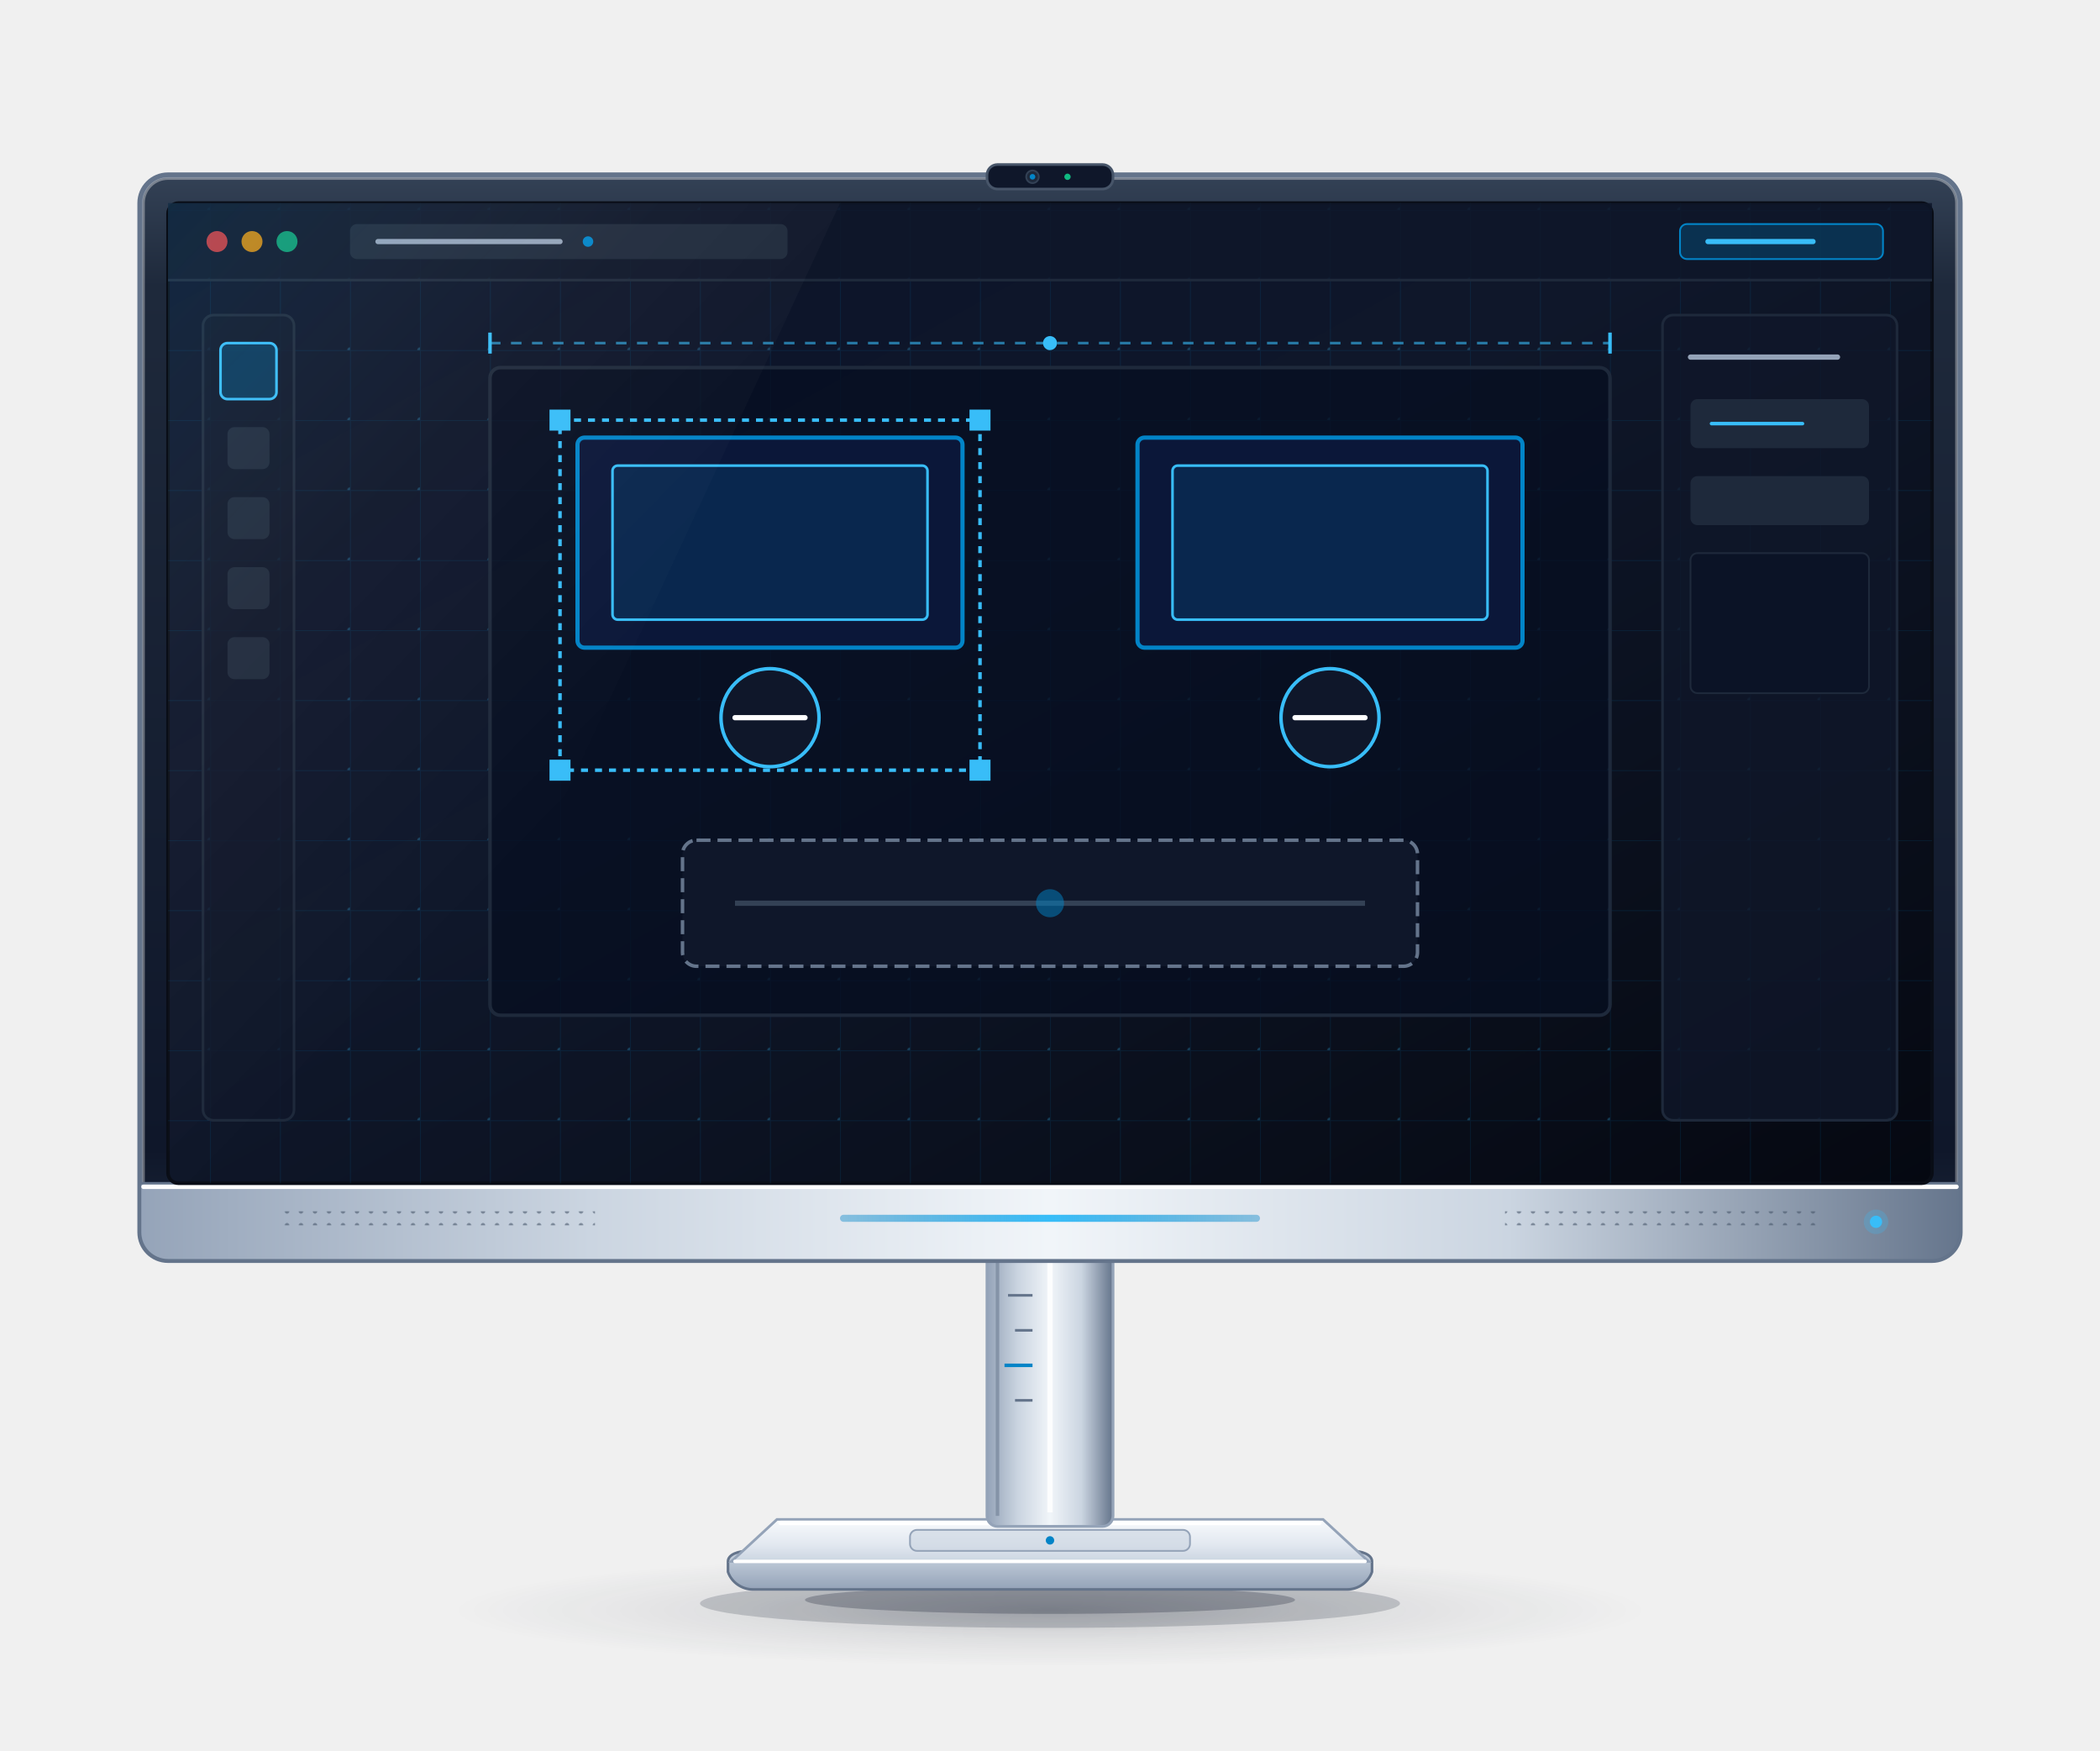
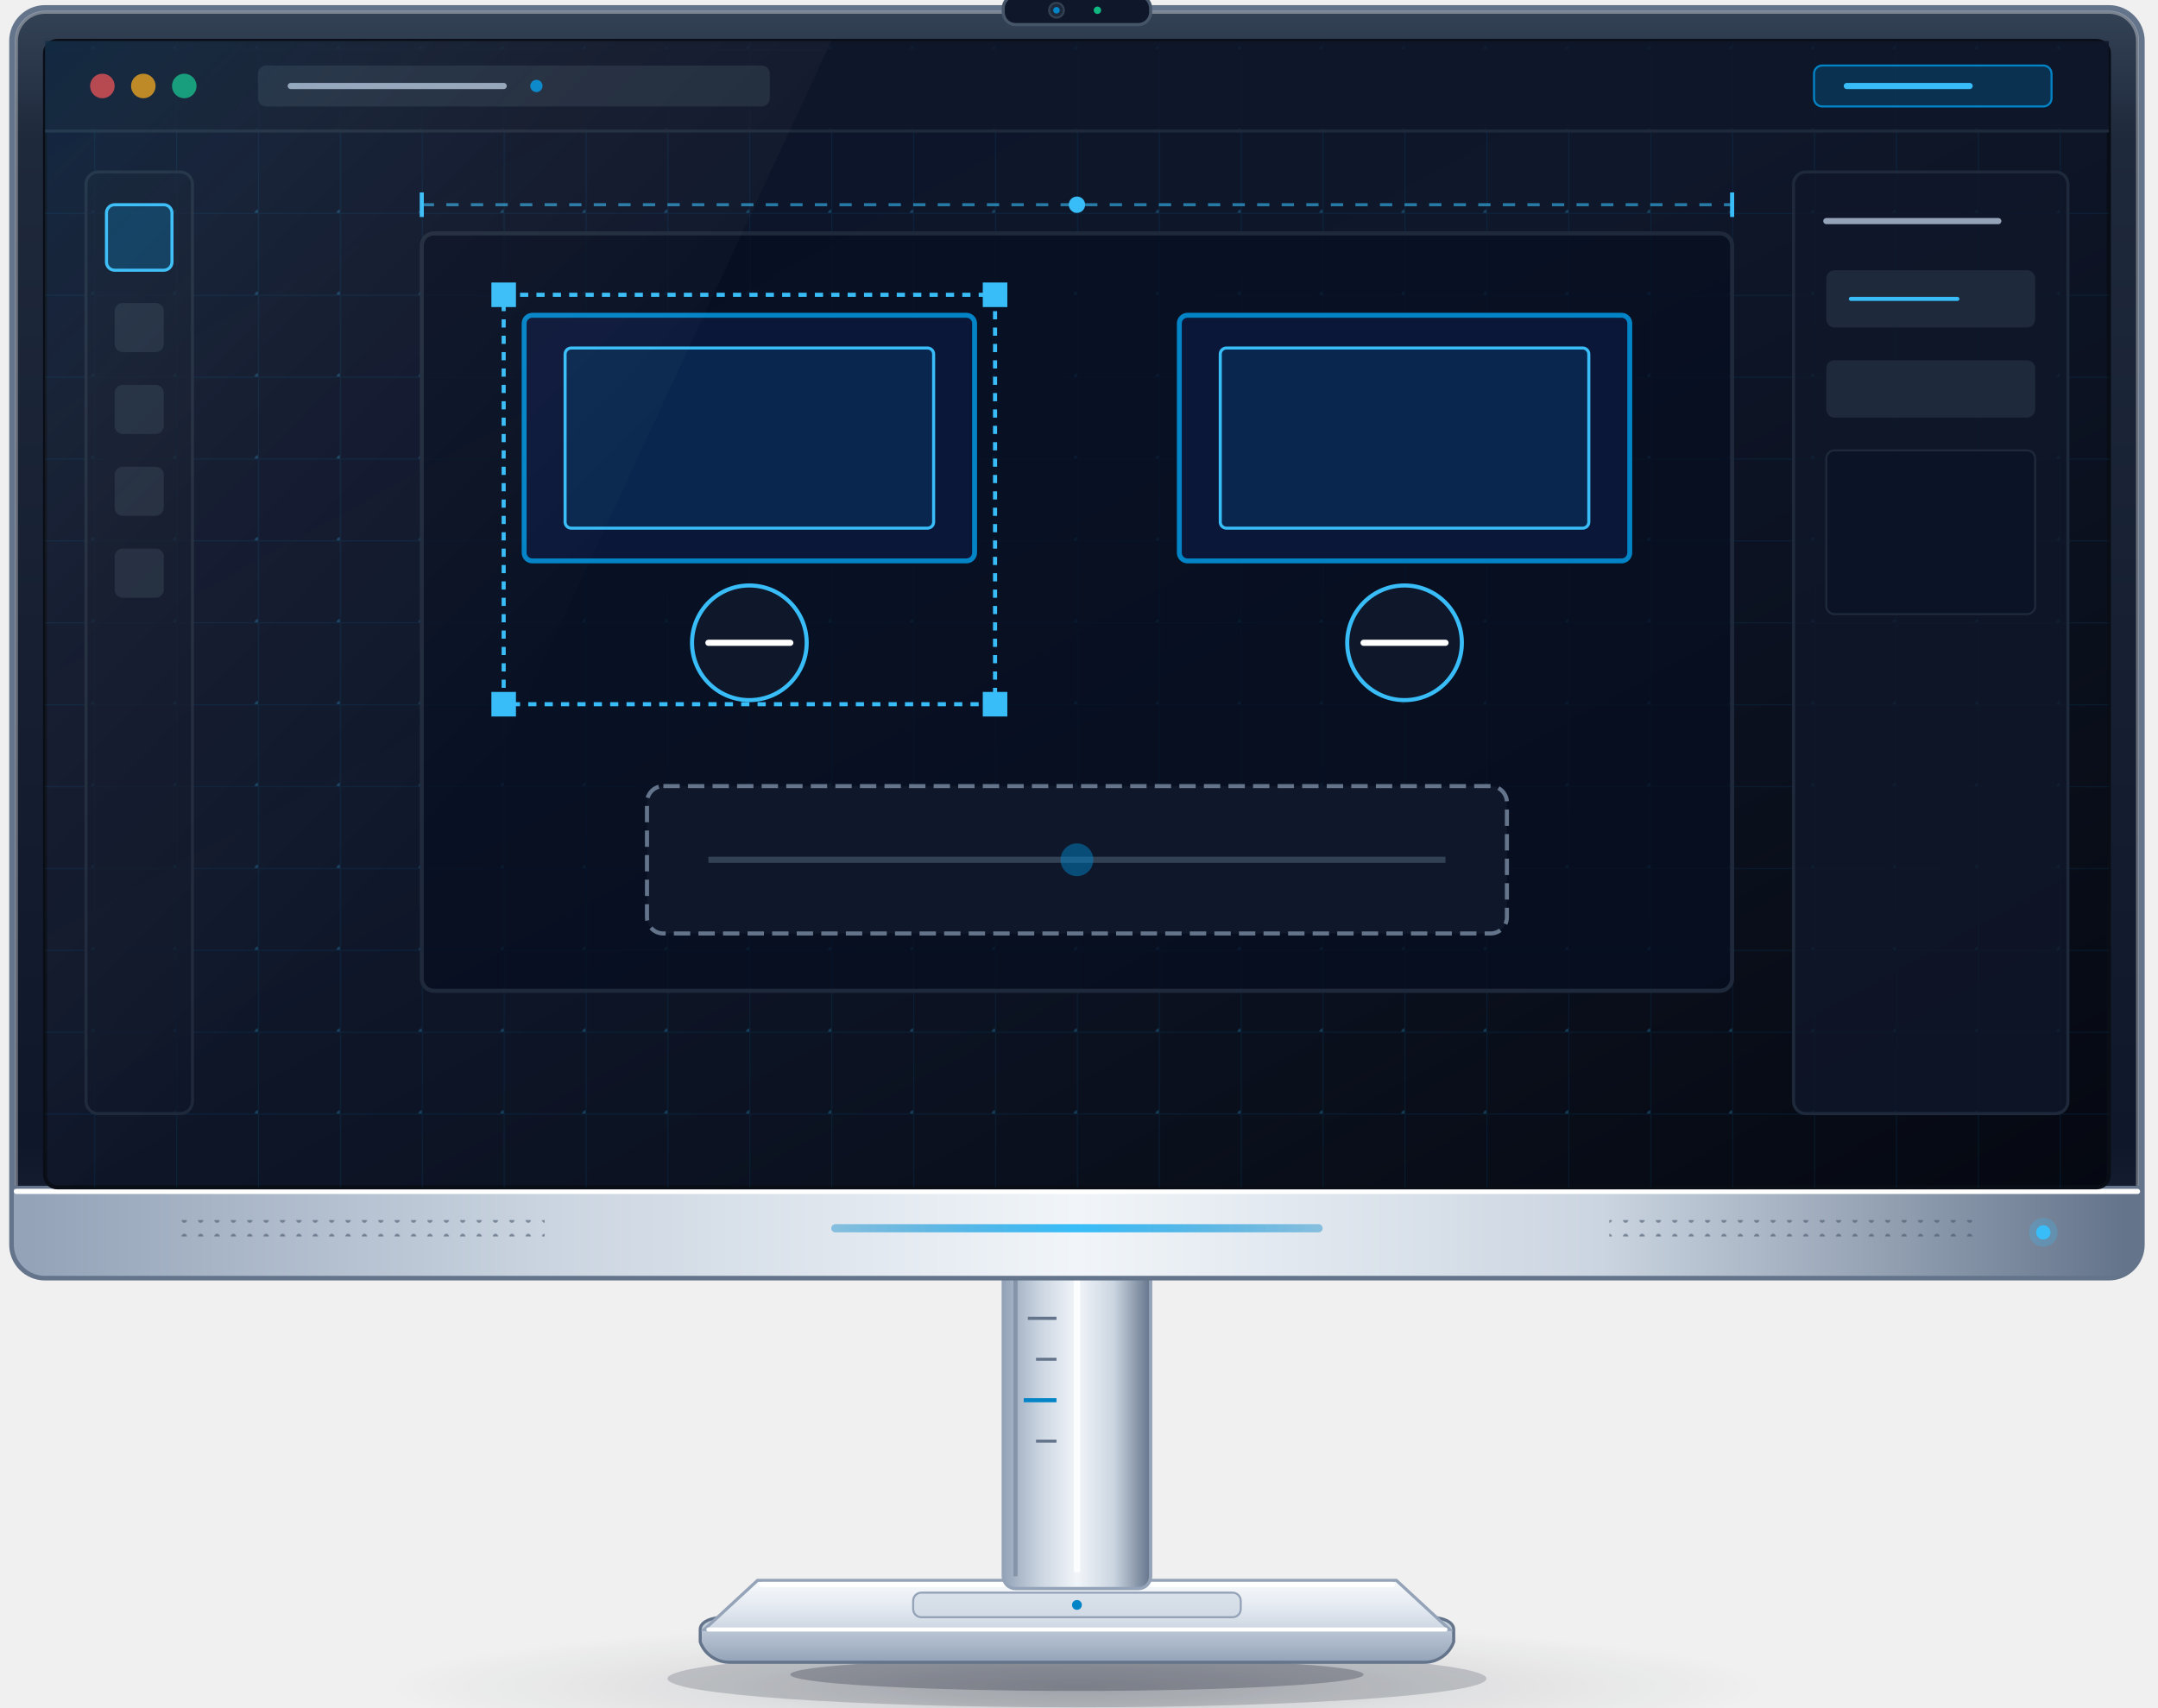
- <svg xmlns="http://www.w3.org/2000/svg" viewBox="0 0 600 500" width="100%" height="100%" fill="none">
+ <svg xmlns="http://www.w3.org/2000/svg" viewBox="37 48 527 417" fill="none" style="max-height: 500px" width="527" height="417">
  <defs>
-     <radialGradient id="monitor-ground-shadow" cx="50%" cy="50%" r="50%" fx="50%" fy="50%">
-       <stop offset="0%" stop-color="#0f172a" stop-opacity="0.22" />
-       <stop offset="50%" stop-color="#0f172a" stop-opacity="0.08" />
-       <stop offset="100%" stop-color="#0f172a" stop-opacity="0" />
+     <linearGradient y2="0%" y1="0%" x2="100%" x1="0%" id="metal-stand-gradient">
+       <stop stop-color="#94a3b8" offset="0%" />
+       <stop stop-color="#cbd5e1" offset="25%" />
+       <stop stop-color="#f1f5f9" offset="50%" />
+       <stop stop-color="#cbd5e1" offset="75%" />
+       <stop stop-color="#64748b" offset="100%" />
+     </linearGradient>
+     <linearGradient y2="100%" y1="0%" x2="0%" x1="0%" id="base-plate-surface">
+       <stop stop-color="#f8fafc" offset="0%" />
+       <stop stop-color="#e2e8f0" offset="60%" />
+       <stop stop-color="#cbd5e1" offset="100%" />
+     </linearGradient>
+     <linearGradient y2="100%" y1="0%" x2="0%" x1="0%" id="base-plate-lip">
+       <stop stop-color="#cbd5e1" offset="0%" />
+       <stop stop-color="#94a3b8" offset="100%" />
+     </linearGradient>
+     <linearGradient y2="100%" y1="0%" x2="0%" x1="0%" id="bezel-frame-gradient">
+       <stop stop-color="#334155" offset="0%" />
+       <stop stop-color="#1e293b" offset="10%" />
+       <stop stop-color="#0f172a" offset="90%" />
+       <stop stop-color="#1e293b" offset="100%" />
+     </linearGradient>
+     <linearGradient y2="100%" y1="0%" x2="100%" x1="0%" id="screen-display-gradient">
+       <stop stop-color="#0b1329" offset="0%" />
+       <stop stop-color="#0f172a" offset="45%" />
+       <stop stop-color="#090e1a" offset="80%" />
+       <stop stop-color="#050811" offset="100%" />
+     </linearGradient>
+     <linearGradient y2="100%" y1="0%" x2="70%" x1="0%" id="screen-glare-reflection">
+       <stop stop-opacity=".12" stop-color="#38bdf8" offset="0%" />
+       <stop stop-opacity=".04" stop-color="#fff" offset="35%" />
+       <stop stop-opacity="0" stop-color="#fff" offset="70%" />
+     </linearGradient>
+     <linearGradient y2="0%" y1="0%" x2="100%" x1="0%" id="cyan-precision-accent">
+       <stop stop-opacity=".4" stop-color="#0284c7" offset="0%" />
+       <stop stop-color="#38bdf8" offset="50%" />
+       <stop stop-opacity=".4" stop-color="#0284c7" offset="100%" />
+     </linearGradient>
+     <pattern patternUnits="userSpaceOnUse" height="4" width="4" id="grille-pattern">
+       <circle fill-opacity=".6" fill="#475569" r=".65" cy="2" cx="2" />
+     </pattern>
+     <pattern patternUnits="userSpaceOnUse" height="20" width="20" id="cad-grid-pattern">
+       <path d="M20 0H0v20" stroke-width=".5" stroke-opacity=".12" stroke="#0284c7" />
+       <circle fill-opacity=".25" fill="#38bdf8" r=".8" cy="20" cx="20" />
+     </pattern>
+     <radialGradient fy="50%" fx="50%" r="50%" cy="50%" cx="50%" id="monitor-ground-shadow">
+       <stop stop-opacity=".22" stop-color="#0f172a" offset="0%" />
+       <stop stop-opacity=".08" stop-color="#0f172a" offset="50%" />
+       <stop stop-opacity="0" stop-color="#0f172a" offset="100%" />
    </radialGradient>
-     <linearGradient id="metal-stand-gradient" x1="0%" y1="0%" x2="100%" y2="0%">
-       <stop offset="0%" stop-color="#94a3b8" />
-       <stop offset="25%" stop-color="#cbd5e1" />
-       <stop offset="50%" stop-color="#f1f5f9" />
-       <stop offset="75%" stop-color="#cbd5e1" />
-       <stop offset="100%" stop-color="#64748b" />
-     </linearGradient>
-     <linearGradient id="base-plate-surface" x1="0%" y1="0%" x2="0%" y2="100%">
-       <stop offset="0%" stop-color="#f8fafc" />
-       <stop offset="60%" stop-color="#e2e8f0" />
-       <stop offset="100%" stop-color="#cbd5e1" />
-     </linearGradient>
-     <linearGradient id="base-plate-lip" x1="0%" y1="0%" x2="0%" y2="100%">
-       <stop offset="0%" stop-color="#cbd5e1" />
-       <stop offset="100%" stop-color="#94a3b8" />
-     </linearGradient>
-     <linearGradient id="bezel-frame-gradient" x1="0%" y1="0%" x2="0%" y2="100%">
-       <stop offset="0%" stop-color="#334155" />
-       <stop offset="10%" stop-color="#1e293b" />
-       <stop offset="90%" stop-color="#0f172a" />
-       <stop offset="100%" stop-color="#1e293b" />
-     </linearGradient>
-     <linearGradient id="screen-display-gradient" x1="0%" y1="0%" x2="100%" y2="100%">
-       <stop offset="0%" stop-color="#0b1329" />
-       <stop offset="45%" stop-color="#0f172a" />
-       <stop offset="80%" stop-color="#090e1a" />
-       <stop offset="100%" stop-color="#050811" />
-     </linearGradient>
-     <linearGradient id="screen-glare-reflection" x1="0%" y1="0%" x2="70%" y2="100%">
-       <stop offset="0%" stop-color="#38bdf8" stop-opacity="0.12" />
-       <stop offset="35%" stop-color="#ffffff" stop-opacity="0.04" />
-       <stop offset="70%" stop-color="#ffffff" stop-opacity="0" />
-     </linearGradient>
-     <linearGradient id="cyan-precision-accent" x1="0%" y1="0%" x2="100%" y2="0%">
-       <stop offset="0%" stop-color="#0284c7" stop-opacity="0.4" />
-       <stop offset="50%" stop-color="#38bdf8" />
-       <stop offset="100%" stop-color="#0284c7" stop-opacity="0.4" />
-     </linearGradient>
-     <pattern id="grille-pattern" width="4" height="4" patternUnits="userSpaceOnUse">
-       <circle cx="2" cy="2" r="0.65" fill="#475569" fill-opacity="0.6" />
-     </pattern>
-     <pattern id="cad-grid-pattern" width="20" height="20" patternUnits="userSpaceOnUse">
-       <path d="M 20 0 L 0 0 0 20" fill="none" stroke="#0284c7" stroke-width="0.5" stroke-opacity="0.12" />
-       <circle cx="20" cy="20" r="0.8" fill="#38bdf8" fill-opacity="0.25" />
-     </pattern>
  </defs>
-   <ellipse cx="300" cy="460" rx="170" ry="16" fill="url(#monitor-ground-shadow)" />
-   <ellipse cx="300" cy="458" rx="100" ry="7" fill="#0f172a" fill-opacity="0.18" />
-   <ellipse cx="300" cy="457" rx="70" ry="4" fill="#0f172a" fill-opacity="0.25" />
+   <ellipse ry="16" rx="170" fill="url(#monitor-ground-shadow)" cy="460" cx="300" />
+   <ellipse ry="7" rx="100" fill-opacity=".18" fill="#0f172a" cy="458" cx="300" />
+   <ellipse ry="4" rx="70" fill-opacity=".25" fill="#0f172a" cy="457" cx="300" />
  <g id="stand-base">
-     <path d="M 215 454 L 385 454 C 388 454, 391 452, 392 449 L 392 446 C 392 444, 389 443, 386 443 L 214 443 C 211 443, 208 444, 208 446 L 208 449 C 209 452, 212 454, 215 454 Z" fill="url(#base-plate-lip)" stroke="#64748b" stroke-width="0.75" />
-     <polygon points="222,434 378,434 391,446 209,446" fill="url(#base-plate-surface)" stroke="#94a3b8" stroke-width="0.75" />
-     <line x1="223" y1="435" x2="377" y2="435" stroke="#ffffff" stroke-width="1.25" stroke-linecap="round" />
-     <line x1="210" y1="446" x2="390" y2="446" stroke="#ffffff" stroke-width="1" stroke-linecap="round" />
-     <rect x="260" y="437" width="80" height="6" rx="2" fill="#cbd5e1" stroke="#94a3b8" stroke-width="0.5" fill-opacity="0.6" />
-     <circle cx="300" cy="440" r="1.2" fill="#0284c7" />
+     <path d="M215 454h170c3 0 6-2 7-5v-3c0-2-3-3-6-3H214c-3 0-6 1-6 3v3c1 3 4 5 7 5Z" stroke-width=".75" stroke="#64748b" fill="url(#base-plate-lip)" />
+     <path d="M222 434h156l13 12H209z" stroke-width=".75" stroke="#94a3b8" fill="url(#base-plate-surface)" />
+     <path d="M223 435h154" stroke-width="1.25" stroke-linecap="round" stroke="#fff" />
+     <path d="M210 446h180" stroke-linecap="round" stroke="#fff" />
+     <rect rx="2" stroke-width=".5" stroke="#94a3b8" fill-opacity=".6" fill="#cbd5e1" y="437" x="260" height="6" width="80" />
+     <circle fill="#0284c7" r="1.2" cy="440" cx="300" />
  </g>
  <g id="stand-column">
-     <rect x="282" y="220" width="36" height="216" rx="3" fill="url(#metal-stand-gradient)" stroke="#94a3b8" stroke-width="0.8" />
-     <line x1="300" y1="222" x2="300" y2="432" stroke="#ffffff" stroke-width="1.5" stroke-opacity="0.8" />
-     <line x1="285" y1="221" x2="285" y2="433" stroke="#64748b" stroke-width="1" stroke-opacity="0.5" />
-     <line x1="290" y1="360" x2="295" y2="360" stroke="#64748b" stroke-width="0.75" />
-     <line x1="288" y1="370" x2="295" y2="370" stroke="#64748b" stroke-width="0.75" />
-     <line x1="290" y1="380" x2="295" y2="380" stroke="#64748b" stroke-width="0.75" />
-     <line x1="287" y1="390" x2="295" y2="390" stroke="#0284c7" stroke-width="1" />
-     <line x1="290" y1="400" x2="295" y2="400" stroke="#64748b" stroke-width="0.75" />
-     <ellipse cx="300" cy="320" rx="9" ry="16" fill="#475569" stroke="#334155" stroke-width="1" />
-     <ellipse cx="300" cy="320" rx="7" ry="14" fill="#0f172a" />
-     <path d="M 293 320 C 293 310, 307 310, 307 320" stroke="#1e293b" stroke-width="1.5" fill="none" />
-     <rect x="276" y="226" width="48" height="18" rx="2" fill="#64748b" stroke="#475569" stroke-width="0.75" />
-     <circle cx="282" cy="235" r="2.5" fill="#cbd5e1" stroke="#334155" stroke-width="0.5" />
-     <circle cx="318" cy="235" r="2.5" fill="#cbd5e1" stroke="#334155" stroke-width="0.5" />
+     <rect rx="3" stroke-width=".8" stroke="#94a3b8" fill="url(#metal-stand-gradient)" y="220" x="282" height="216" width="36" />
+     <path d="M300 222v210" stroke-width="1.5" stroke-opacity=".8" stroke="#fff" />
+     <path d="M285 221v212" stroke-opacity=".5" stroke="#64748b" />
+     <path d="M290 360h5m-7 10h7m-5 10h5" stroke-width=".75" stroke="#64748b" />
+     <path d="M287 390h8" stroke="#0284c7" />
+     <path d="M290 400h5" stroke-width=".75" stroke="#64748b" />
+     <ellipse ry="16" rx="9" stroke="#334155" fill="#475569" cy="320" cx="300" />
+     <ellipse ry="14" rx="7" fill="#0f172a" cy="320" cx="300" />
+     <path d="M293 320c0-10 14-10 14 0" stroke-width="1.5" stroke="#1e293b" />
+     <rect rx="2" stroke-width=".75" stroke="#475569" fill="#64748b" y="226" x="276" height="18" width="48" />
+     <circle stroke-width=".5" stroke="#334155" fill="#cbd5e1" r="2.5" cy="235" cx="282" />
+     <circle stroke-width=".5" stroke="#334155" fill="#cbd5e1" r="2.5" cy="235" cx="318" />
  </g>
  <g id="display-chassis">
-     <rect x="40" y="50" width="520" height="310" rx="8" fill="url(#bezel-frame-gradient)" stroke="#64748b" stroke-width="1.5" />
-     <rect x="41" y="51" width="518" height="308" rx="7" fill="none" stroke="#ffffff" stroke-width="0.75" stroke-opacity="0.35" />
-     <path d="M 40 338 L 560 338 L 560 352 C 560 356.4 556.4 360 552 360 L 48 360 C 43.6 360 40 356.4 40 352 Z" fill="url(#metal-stand-gradient)" stroke="#64748b" stroke-width="0.75" />
-     <line x1="41" y1="339" x2="559" y2="339" stroke="#ffffff" stroke-width="1.25" stroke-linecap="round" />
-     <rect x="240" y="347" width="120" height="2" rx="1" fill="url(#cyan-precision-accent)" />
-     <circle cx="536" cy="349" r="1.75" fill="#38bdf8" />
-     <circle cx="536" cy="349" r="3.5" fill="#38bdf8" fill-opacity="0.25" />
-     <rect x="80" y="346" width="90" height="4" fill="url(#grille-pattern)" />
-     <rect x="430" y="346" width="90" height="4" fill="url(#grille-pattern)" />
+     <rect rx="8" stroke-width="1.5" stroke="#64748b" fill="url(#bezel-frame-gradient)" y="50" x="40" height="310" width="520" />
+     <rect rx="7" stroke-width=".75" stroke-opacity=".35" stroke="#fff" y="51" x="41" height="308" width="518" />
+     <path d="M40 338h520v14c0 4.4-3.6 8-8 8H48c-4.4 0-8-3.6-8-8Z" stroke-width=".75" stroke="#64748b" fill="url(#metal-stand-gradient)" />
+     <path d="M41 339h518" stroke-width="1.25" stroke-linecap="round" stroke="#fff" />
+     <rect rx="1" fill="url(#cyan-precision-accent)" y="347" x="240" height="2" width="120" />
+     <circle fill="#38bdf8" r="1.75" cy="349" cx="536" />
+     <circle fill-opacity=".25" fill="#38bdf8" r="3.5" cy="349" cx="536" />
+     <path d="M80 346h90v4H80z" fill="url(#grille-pattern)" />
+     <path d="M430 346h90v4h-90z" fill="url(#grille-pattern)" />
  </g>
  <g id="active-display">
-     <rect x="48" y="58" width="504" height="280" rx="3" fill="url(#screen-display-gradient)" stroke="#090d16" stroke-width="1" />
-     <rect x="48" y="58" width="504" height="280" fill="url(#cad-grid-pattern)" />
-     <rect x="48" y="58" width="504" height="22" fill="#0f172a" fill-opacity="0.85" />
-     <line x1="48" y1="80" x2="552" y2="80" stroke="#1e293b" stroke-width="0.75" />
-     <circle cx="62" cy="69" r="3" fill="#ef4444" fill-opacity="0.8" />
-     <circle cx="72" cy="69" r="3" fill="#f59e0b" fill-opacity="0.8" />
-     <circle cx="82" cy="69" r="3" fill="#10b981" fill-opacity="0.8" />
-     <rect x="100" y="64" width="125" height="10" rx="2" fill="#1e293b" />
-     <line x1="108" y1="69" x2="160" y2="69" stroke="#94a3b8" stroke-width="1.5" stroke-linecap="round" />
-     <circle cx="168" cy="69" r="1.5" fill="#0284c7" />
-     <rect x="480" y="64" width="58" height="10" rx="2" fill="#0284c7" fill-opacity="0.25" stroke="#0284c7" stroke-width="0.5" />
-     <line x1="488" y1="69" x2="518" y2="69" stroke="#38bdf8" stroke-width="1.5" stroke-linecap="round" />
+     <rect rx="3" stroke="#090d16" fill="url(#screen-display-gradient)" y="58" x="48" height="280" width="504" />
+     <path d="M48 58h504v280H48z" fill="url(#cad-grid-pattern)" />
+     <path d="M48 58h504v22H48z" fill-opacity=".85" fill="#0f172a" />
+     <path d="M48 80h504" stroke-width=".75" stroke="#1e293b" />
+     <circle fill-opacity=".8" fill="#ef4444" r="3" cy="69" cx="62" />
+     <circle fill-opacity=".8" fill="#f59e0b" r="3" cy="69" cx="72" />
+     <circle fill-opacity=".8" fill="#10b981" r="3" cy="69" cx="82" />
+     <rect rx="2" fill="#1e293b" y="64" x="100" height="10" width="125" />
+     <path d="M108 69h52" stroke-width="1.5" stroke-linecap="round" stroke="#94a3b8" />
+     <circle fill="#0284c7" r="1.5" cy="69" cx="168" />
+     <rect rx="2" stroke-width=".5" stroke="#0284c7" fill-opacity=".25" fill="#0284c7" y="64" x="480" height="10" width="58" />
+     <path d="M488 69h30" stroke-width="1.5" stroke-linecap="round" stroke="#38bdf8" />
    <g id="screen-cad-schematic">
-       <rect x="140" y="105" width="320" height="185" rx="3" fill="#060e20" fill-opacity="0.75" stroke="#1e293b" stroke-width="1" />
-       <line x1="140" y1="98" x2="460" y2="98" stroke="#38bdf8" stroke-width="0.75" stroke-opacity="0.6" stroke-dasharray="3,3" />
-       <line x1="140" y1="95" x2="140" y2="101" stroke="#38bdf8" stroke-width="1" />
-       <line x1="460" y1="95" x2="460" y2="101" stroke="#38bdf8" stroke-width="1" />
-       <circle cx="300" cy="98" r="2" fill="#38bdf8" />
-       <rect x="165" y="125" width="110" height="60" rx="2" fill="#0b1739" stroke="#0284c7" stroke-width="1.2" />
-       <rect x="175" y="133" width="90" height="44" rx="1.5" fill="#0284c7" fill-opacity="0.15" stroke="#38bdf8" stroke-width="0.75" />
-       <circle cx="220" cy="205" r="14" fill="#0f172a" stroke="#38bdf8" stroke-width="1" />
-       <line x1="210" y1="205" x2="230" y2="205" stroke="#ffffff" stroke-width="1.5" stroke-linecap="round" />
-       <rect x="325" y="125" width="110" height="60" rx="2" fill="#0b1739" stroke="#0284c7" stroke-width="1.2" />
-       <rect x="335" y="133" width="90" height="44" rx="1.5" fill="#0284c7" fill-opacity="0.15" stroke="#38bdf8" stroke-width="0.75" />
-       <circle cx="380" cy="205" r="14" fill="#0f172a" stroke="#38bdf8" stroke-width="1" />
-       <line x1="370" y1="205" x2="390" y2="205" stroke="#ffffff" stroke-width="1.5" stroke-linecap="round" />
-       <rect x="195" y="240" width="210" height="36" rx="4" fill="#0f172a" stroke="#64748b" stroke-width="1" stroke-dasharray="4,2" />
-       <line x1="210" y1="258" x2="390" y2="258" stroke="#334155" stroke-width="1.5" />
-       <circle cx="300" cy="258" r="4" fill="#0284c7" fill-opacity="0.5" />
-       <rect x="160" y="120" width="120" height="100" fill="none" stroke="#38bdf8" stroke-width="1" stroke-dasharray="2,2" />
-       <rect x="157" y="117" width="6" height="6" fill="#38bdf8" />
-       <rect x="277" y="117" width="6" height="6" fill="#38bdf8" />
-       <rect x="157" y="217" width="6" height="6" fill="#38bdf8" />
-       <rect x="277" y="217" width="6" height="6" fill="#38bdf8" />
+       <rect rx="3" stroke="#1e293b" fill-opacity=".75" fill="#060e20" y="105" x="140" height="185" width="320" />
+       <path d="M140 98h320" stroke-width=".75" stroke-opacity=".6" stroke-dasharray="3,3" stroke="#38bdf8" />
+       <path d="M140 95v6m320-6v6" stroke="#38bdf8" />
+       <circle fill="#38bdf8" r="2" cy="98" cx="300" />
+       <rect rx="2" stroke-width="1.2" stroke="#0284c7" fill="#0b1739" y="125" x="165" height="60" width="110" />
+       <rect rx="1.5" stroke-width=".75" stroke="#38bdf8" fill-opacity=".15" fill="#0284c7" y="133" x="175" height="44" width="90" />
+       <circle stroke="#38bdf8" fill="#0f172a" r="14" cy="205" cx="220" />
+       <path d="M210 205h20" stroke-width="1.5" stroke-linecap="round" stroke="#fff" />
+       <rect rx="2" stroke-width="1.2" stroke="#0284c7" fill="#0b1739" y="125" x="325" height="60" width="110" />
+       <rect rx="1.5" stroke-width=".75" stroke="#38bdf8" fill-opacity=".15" fill="#0284c7" y="133" x="335" height="44" width="90" />
+       <circle stroke="#38bdf8" fill="#0f172a" r="14" cy="205" cx="380" />
+       <path d="M370 205h20" stroke-width="1.5" stroke-linecap="round" stroke="#fff" />
+       <rect rx="4" stroke-dasharray="4,2" stroke="#64748b" fill="#0f172a" y="240" x="195" height="36" width="210" />
+       <path d="M210 258h180" stroke-width="1.5" stroke="#334155" />
+       <circle fill-opacity=".5" fill="#0284c7" r="4" cy="258" cx="300" />
+       <path d="M160 120h120v100H160z" stroke-dasharray="2,2" stroke="#38bdf8" />
+       <path d="M157 117h6v6h-6zm120 0h6v6h-6zM157 217h6v6h-6zm120 0h6v6h-6z" fill="#38bdf8" />
    </g>
-     <rect x="58" y="90" width="26" height="230" rx="3" fill="#0f172a" fill-opacity="0.8" stroke="#1e293b" stroke-width="0.75" />
-     <rect x="63" y="98" width="16" height="16" rx="2" fill="#0284c7" fill-opacity="0.3" stroke="#38bdf8" stroke-width="0.75" />
-     <rect x="65" y="122" width="12" height="12" rx="2" fill="#1e293b" />
-     <rect x="65" y="142" width="12" height="12" rx="2" fill="#1e293b" />
-     <rect x="65" y="162" width="12" height="12" rx="2" fill="#1e293b" />
-     <rect x="65" y="182" width="12" height="12" rx="2" fill="#1e293b" />
-     <rect x="475" y="90" width="67" height="230" rx="3" fill="#0f172a" fill-opacity="0.8" stroke="#1e293b" stroke-width="0.75" />
-     <line x1="483" y1="102" x2="525" y2="102" stroke="#94a3b8" stroke-width="1.5" stroke-linecap="round" />
-     <rect x="483" y="114" width="51" height="14" rx="2" fill="#1e293b" />
-     <line x1="489" y1="121" x2="515" y2="121" stroke="#38bdf8" stroke-width="1" stroke-linecap="round" />
-     <rect x="483" y="136" width="51" height="14" rx="2" fill="#1e293b" />
-     <rect x="483" y="158" width="51" height="40" rx="2" fill="#0b1326" stroke="#1e293b" stroke-width="0.5" />
-     <polygon points="48,58 240,58 110,338 48,338" fill="url(#screen-glare-reflection)" />
+     <rect rx="3" stroke-width=".75" stroke="#1e293b" fill-opacity=".8" fill="#0f172a" y="90" x="58" height="230" width="26" />
+     <rect rx="2" stroke-width=".75" stroke="#38bdf8" fill-opacity=".3" fill="#0284c7" y="98" x="63" height="16" width="16" />
+     <rect rx="2" fill="#1e293b" y="122" x="65" height="12" width="12" />
+     <rect rx="2" fill="#1e293b" y="142" x="65" height="12" width="12" />
+     <rect rx="2" fill="#1e293b" y="162" x="65" height="12" width="12" />
+     <rect rx="2" fill="#1e293b" y="182" x="65" height="12" width="12" />
+     <rect rx="3" stroke-width=".75" stroke="#1e293b" fill-opacity=".8" fill="#0f172a" y="90" x="475" height="230" width="67" />
+     <path d="M483 102h42" stroke-width="1.5" stroke-linecap="round" stroke="#94a3b8" />
+     <rect rx="2" fill="#1e293b" y="114" x="483" height="14" width="51" />
+     <path d="M489 121h26" stroke-linecap="round" stroke="#38bdf8" />
+     <rect rx="2" fill="#1e293b" y="136" x="483" height="14" width="51" />
+     <rect rx="2" stroke-width=".5" stroke="#1e293b" fill="#0b1326" y="158" x="483" height="40" width="51" />
+     <path d="M48 58h192L110 338H48z" fill="url(#screen-glare-reflection)" />
  </g>
  <g id="webcam-sensor">
-     <rect x="282" y="47" width="36" height="7" rx="3" fill="#0f172a" stroke="#475569" stroke-width="0.75" />
-     <circle cx="295" cy="50.5" r="1.8" fill="#1e293b" stroke="#334155" stroke-width="0.5" />
-     <circle cx="295" cy="50.5" r="0.8" fill="#0284c7" />
-     <circle cx="305" cy="50.5" r="0.9" fill="#10b981" />
+     <rect rx="3" stroke-width=".75" stroke="#475569" fill="#0f172a" y="47" x="282" height="7" width="36" />
+     <circle stroke-width=".5" stroke="#334155" fill="#1e293b" r="1.8" cy="50.5" cx="295" />
+     <circle fill="#0284c7" r=".8" cy="50.5" cx="295" />
+     <circle fill="#10b981" r=".9" cy="50.5" cx="305" />
  </g>
</svg>
